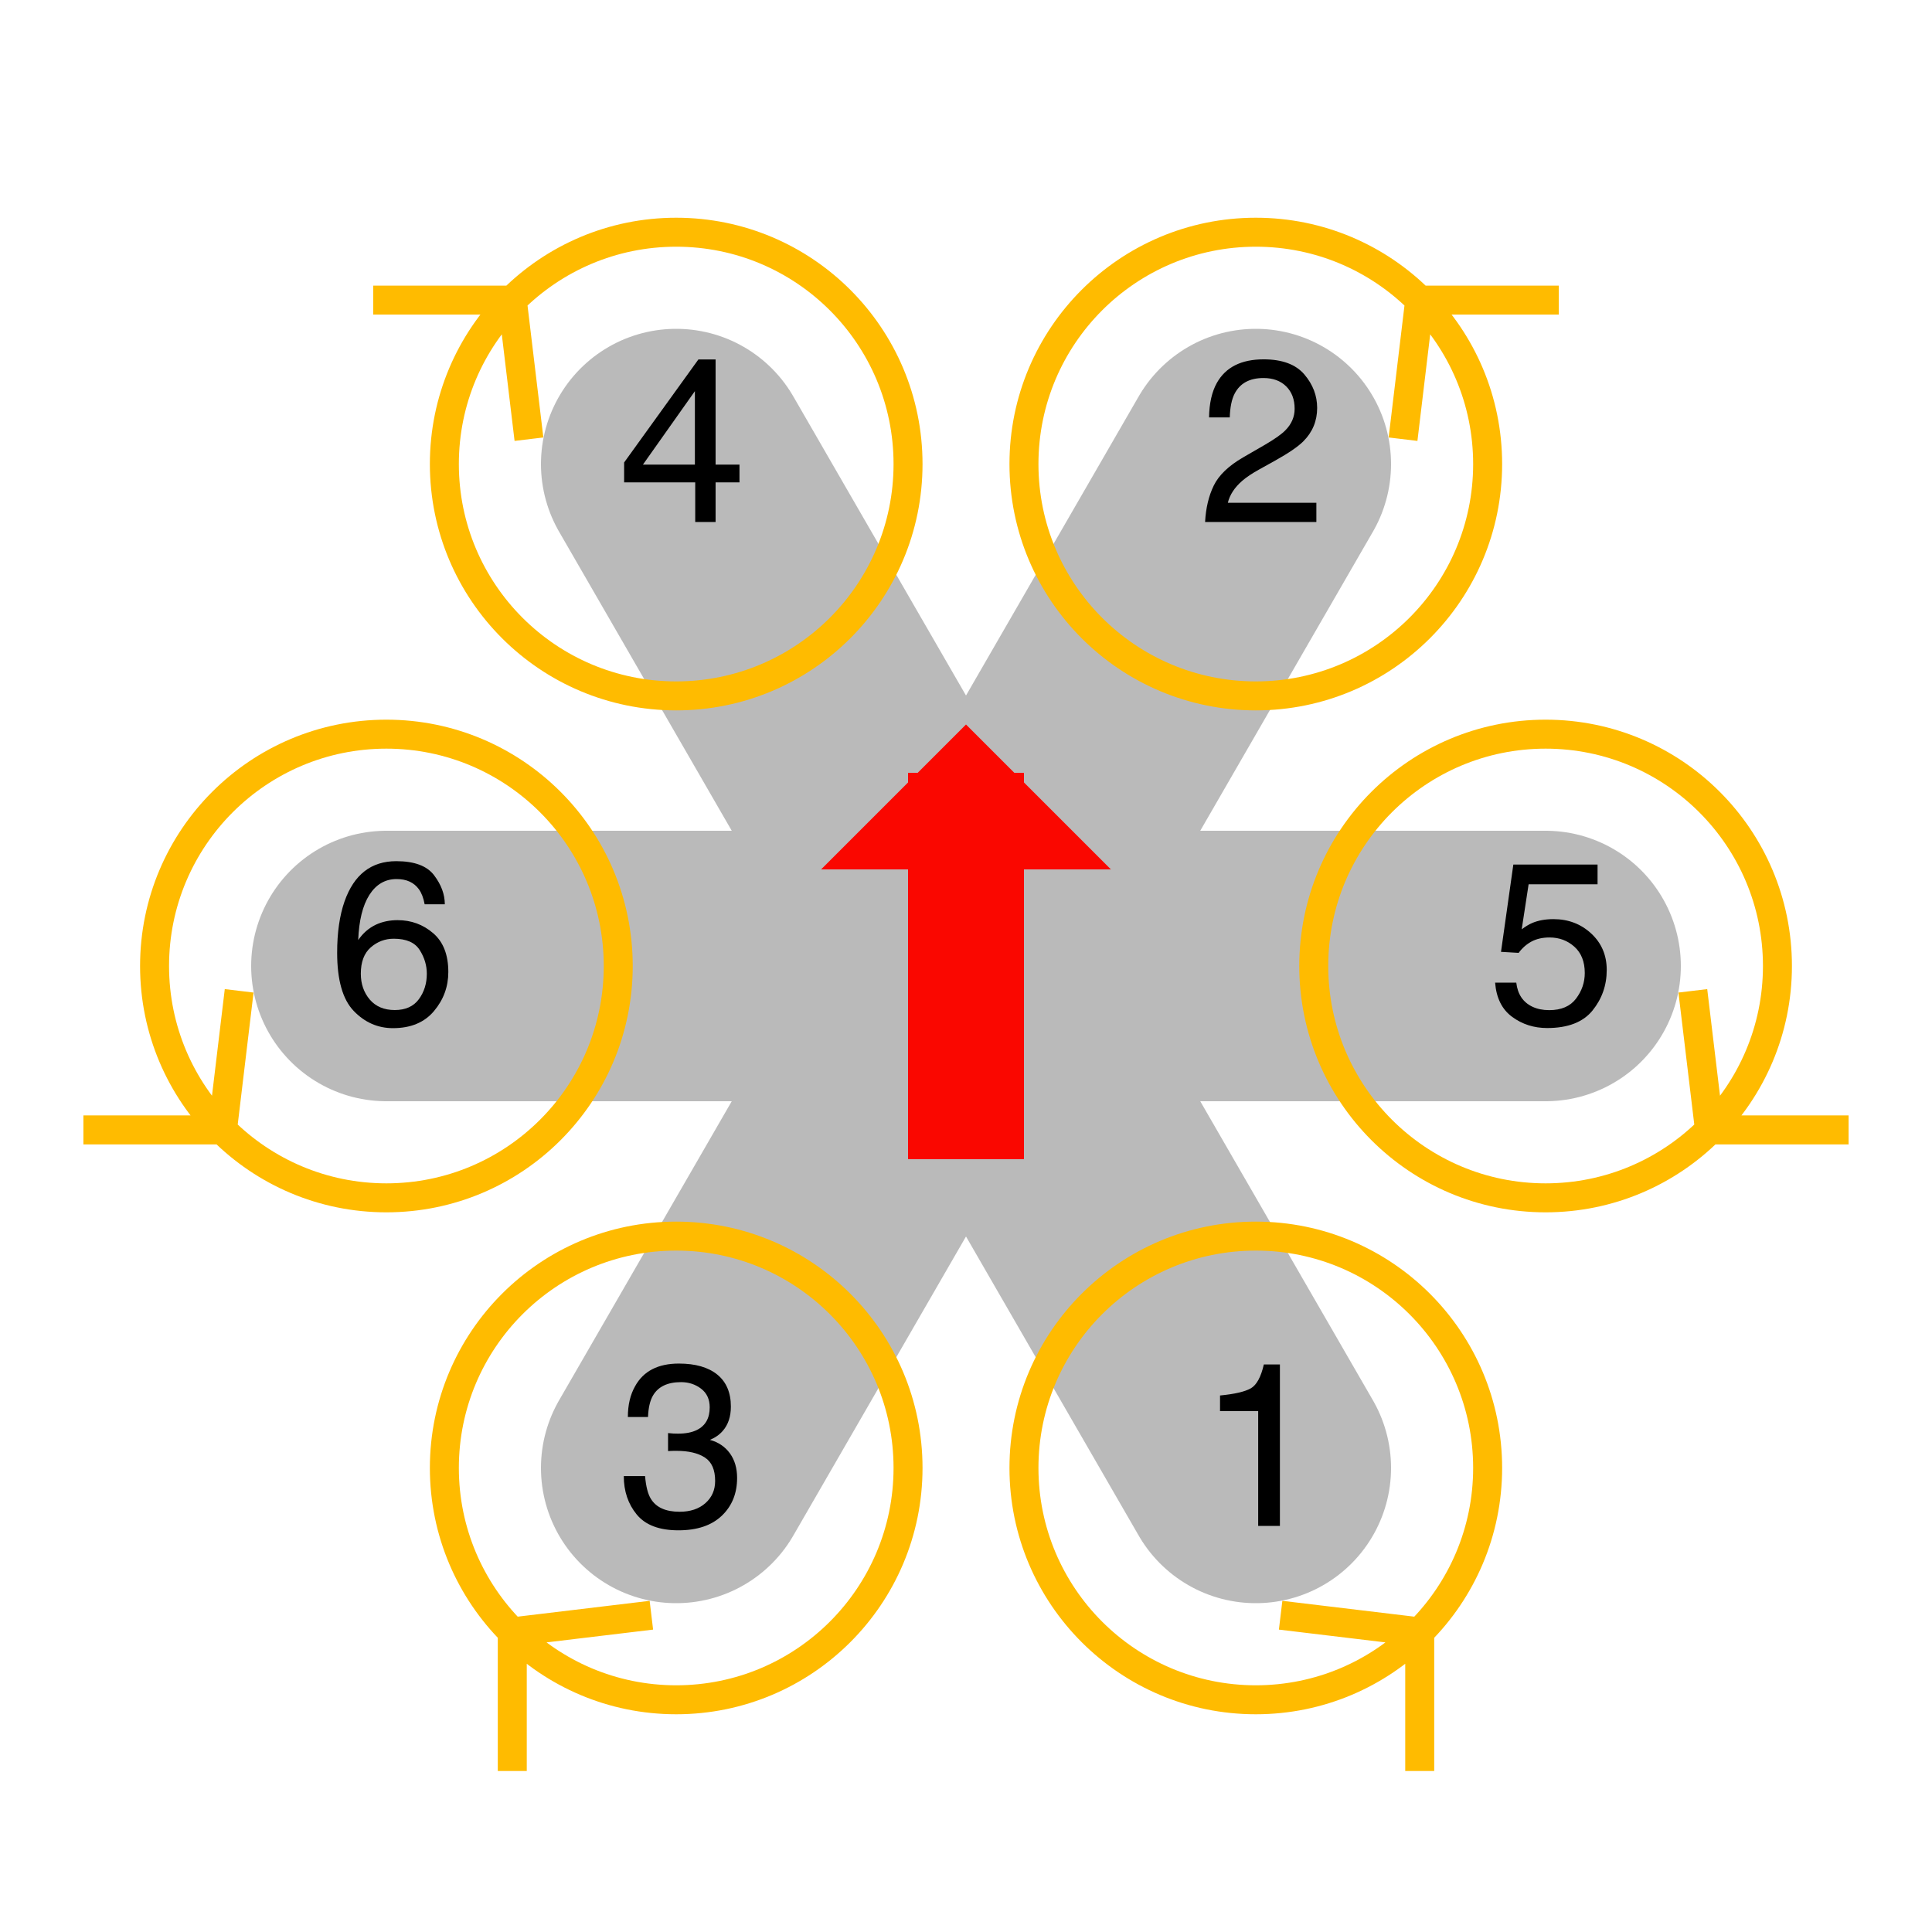
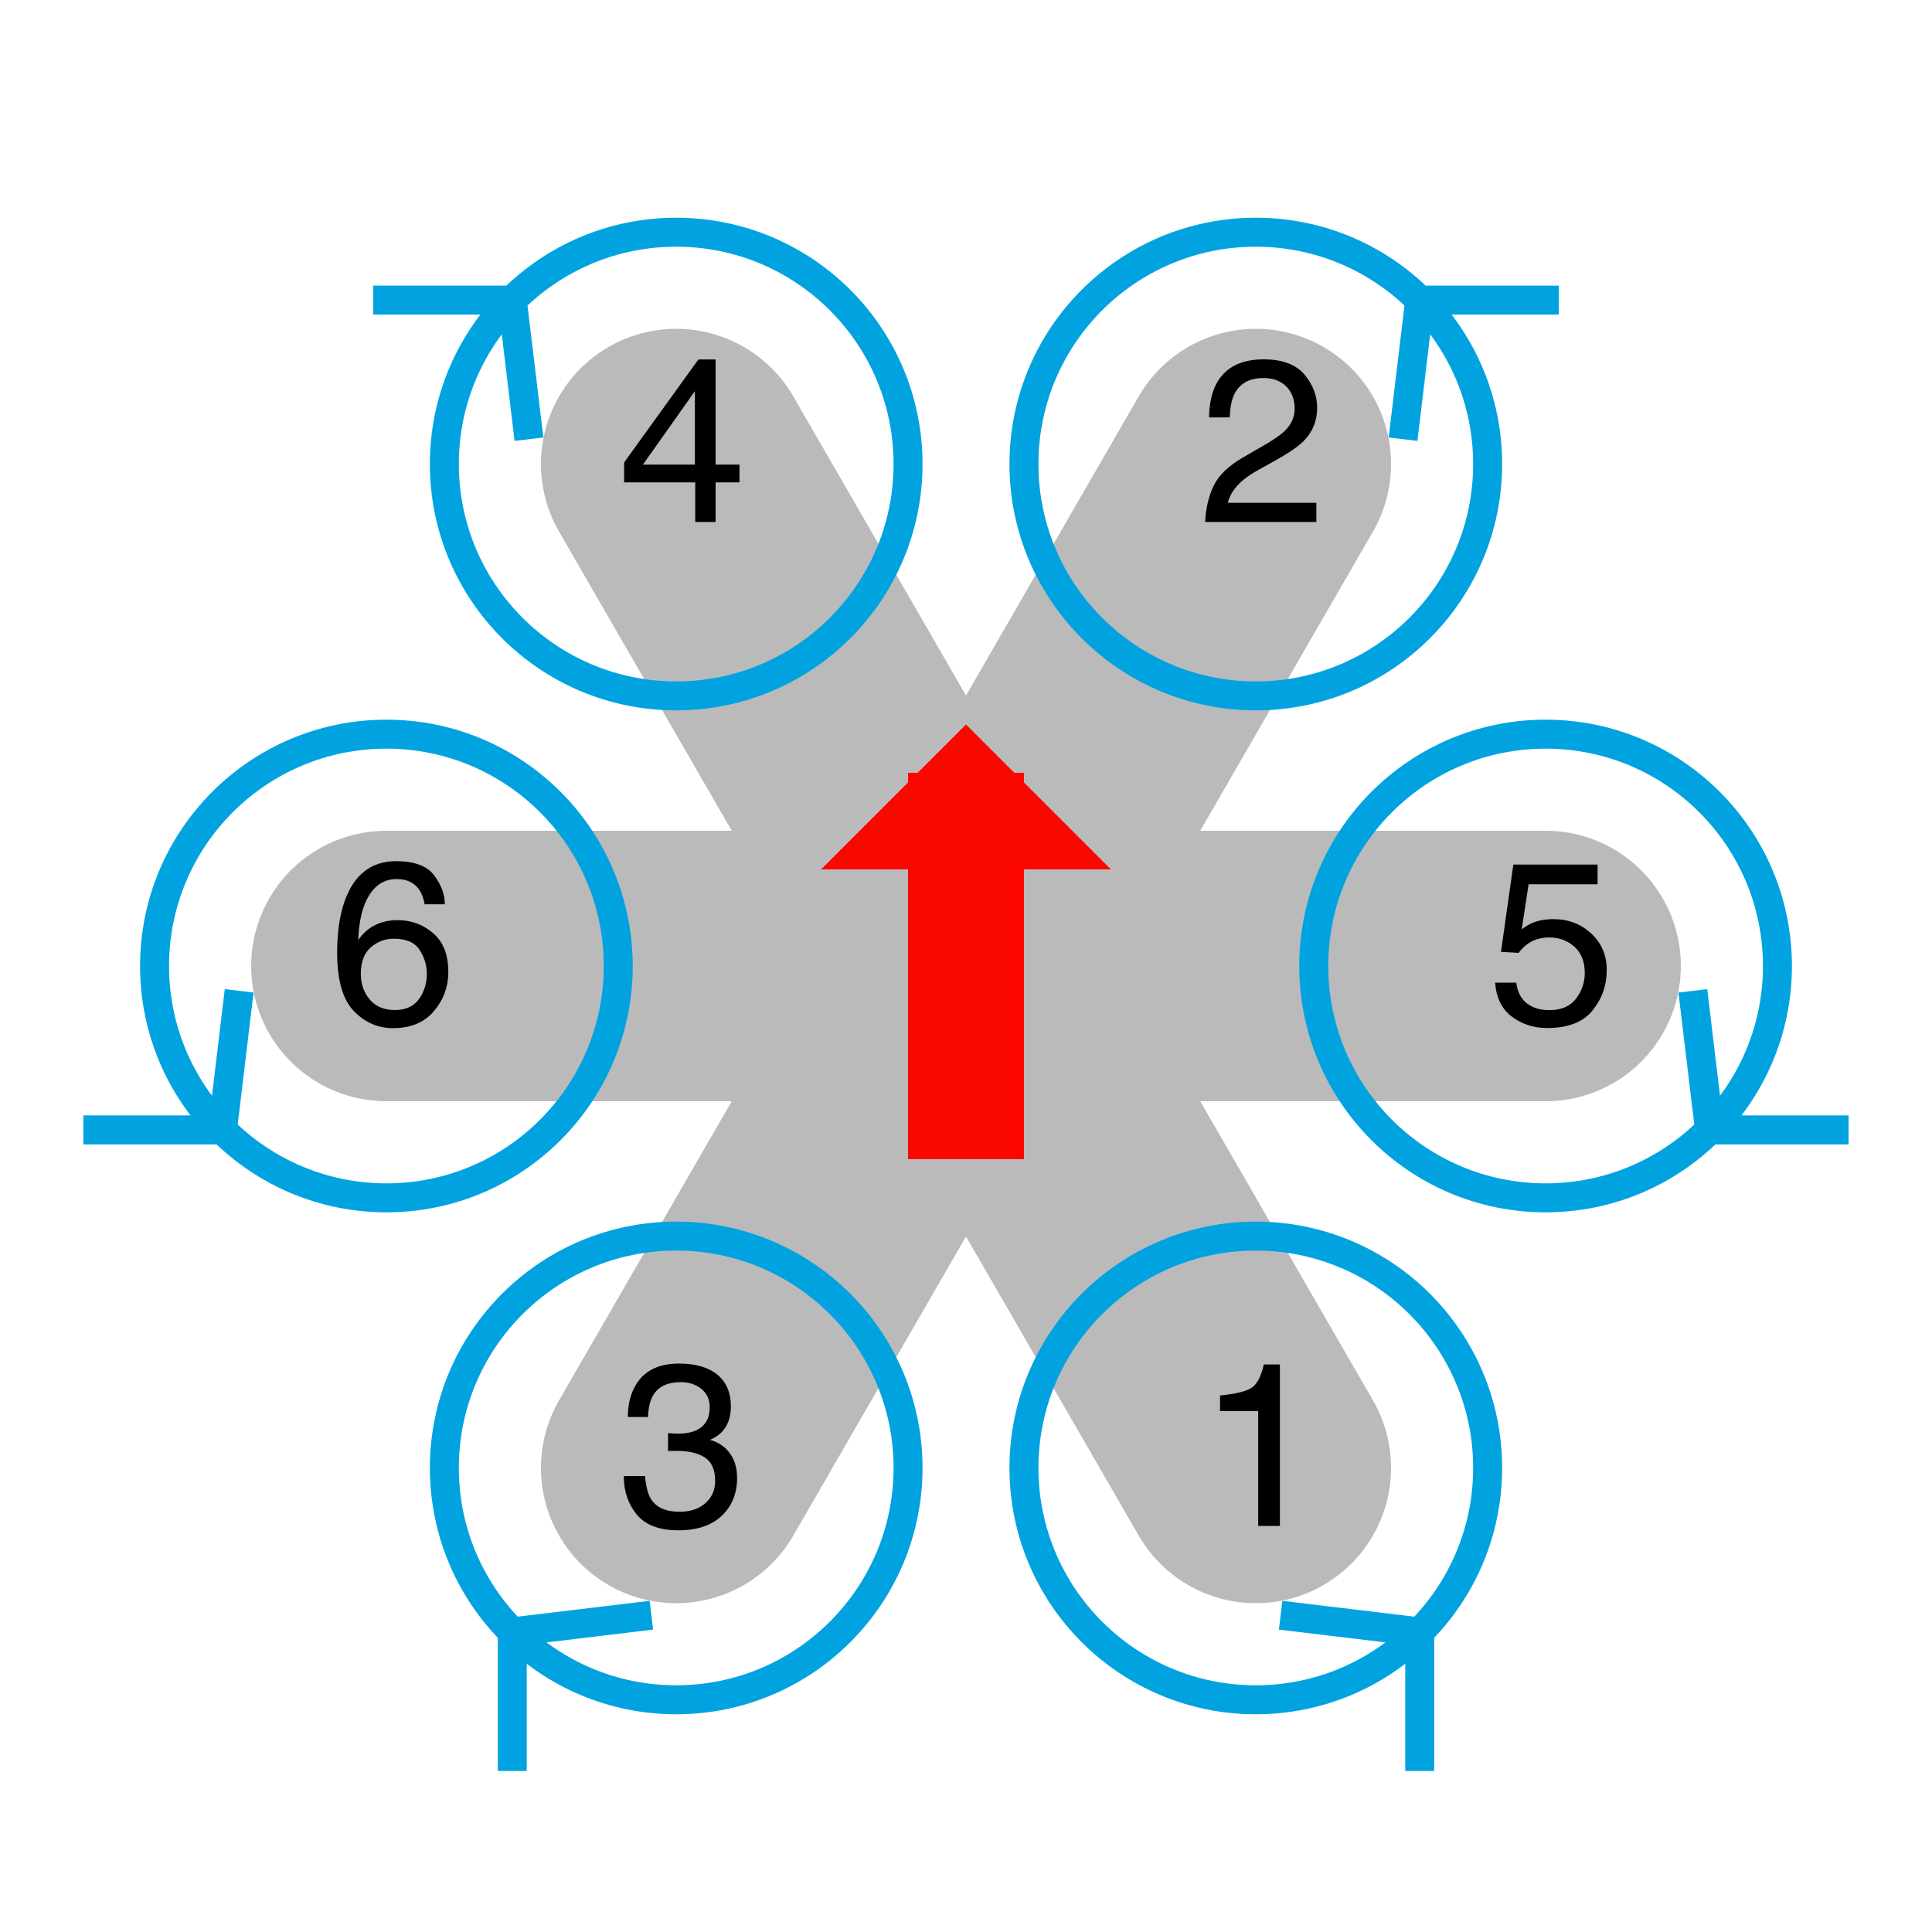
<svg xmlns="http://www.w3.org/2000/svg" xmlns:xlink="http://www.w3.org/1999/xlink" width="200pt" height="200pt" viewBox="0 0 200 200" version="1.1">
  <defs>
    <g>
      <symbol overflow="visible" id="glyph0-0">
        <path style="stroke:none;" d="" />
      </symbol>
      <symbol overflow="visible" id="glyph0-1">
        <path style="stroke:none;" d="M 1.648 -3.773 C 2.168 -4.844 3.18 -5.816 4.688 -6.691 L 6.938 -7.992 C 7.945 -8.578 8.652 -9.078 9.059 -9.492 C 9.699 -10.141 10.02 -10.883 10.02 -11.719 C 10.02 -12.695 9.727 -13.469 9.141 -14.047 C 8.555 -14.621 7.773 -14.906 6.797 -14.906 C 5.352 -14.906 4.352 -14.359 3.797 -13.266 C 3.5 -12.68 3.336 -11.867 3.305 -10.828 L 1.16 -10.828 C 1.184 -12.289 1.453 -13.48 1.969 -14.402 C 2.883 -16.027 4.496 -16.84 6.809 -16.84 C 8.73 -16.84 10.133 -16.32 11.023 -15.281 C 11.91 -14.242 12.352 -13.086 12.352 -11.812 C 12.352 -10.469 11.879 -9.32 10.934 -8.367 C 10.387 -7.812 9.406 -7.141 7.992 -6.352 L 6.387 -5.461 C 5.621 -5.039 5.02 -4.637 4.582 -4.254 C 3.801 -3.574 3.309 -2.82 3.105 -1.992 L 12.27 -1.992 L 12.27 0 L 0.75 0 C 0.828 -1.445 1.125 -2.703 1.648 -3.773 Z M 1.648 -3.773 " />
      </symbol>
      <symbol overflow="visible" id="glyph0-2">
        <path style="stroke:none;" d="M 2.965 -4.277 C 3.105 -3.074 3.664 -2.242 4.641 -1.781 C 5.141 -1.547 5.719 -1.43 6.375 -1.43 C 7.625 -1.43 8.551 -1.828 9.152 -2.625 C 9.754 -3.422 10.055 -4.305 10.055 -5.273 C 10.055 -6.445 9.695 -7.352 8.984 -7.992 C 8.27 -8.633 7.41 -8.953 6.41 -8.953 C 5.684 -8.953 5.062 -8.812 4.539 -8.531 C 4.02 -8.25 3.578 -7.859 3.211 -7.359 L 1.383 -7.465 L 2.66 -16.5 L 11.379 -16.5 L 11.379 -14.461 L 4.242 -14.461 L 3.527 -9.797 C 3.918 -10.094 4.289 -10.316 4.641 -10.465 C 5.266 -10.723 5.988 -10.852 6.809 -10.852 C 8.348 -10.852 9.652 -10.355 10.723 -9.363 C 11.793 -8.371 12.328 -7.113 12.328 -5.59 C 12.328 -4.004 11.836 -2.605 10.859 -1.395 C 9.879 -0.184 8.312 0.422 6.164 0.422 C 4.797 0.422 3.586 0.039 2.539 -0.734 C 1.488 -1.504 0.898 -2.684 0.773 -4.277 Z M 2.965 -4.277 " />
      </symbol>
      <symbol overflow="visible" id="glyph0-3">
        <path style="stroke:none;" d="M 2.297 -11.883 L 2.297 -13.5 C 3.82 -13.648 4.883 -13.898 5.484 -14.242 C 6.086 -14.59 6.535 -15.414 6.832 -16.711 L 8.496 -16.711 L 8.496 0 L 6.246 0 L 6.246 -11.883 Z M 2.297 -11.883 " />
      </symbol>
      <symbol overflow="visible" id="glyph0-4">
        <path style="stroke:none;" d="M 1.914 -1.18 C 1.02 -2.27 0.574 -3.594 0.574 -5.156 L 2.777 -5.156 C 2.871 -4.07 3.074 -3.281 3.387 -2.789 C 3.934 -1.906 4.922 -1.465 6.352 -1.465 C 7.461 -1.465 8.352 -1.762 9.023 -2.355 C 9.695 -2.949 10.031 -3.715 10.031 -4.652 C 10.031 -5.809 9.68 -6.617 8.969 -7.078 C 8.262 -7.539 7.281 -7.77 6.023 -7.77 C 5.883 -7.77 5.742 -7.766 5.594 -7.766 C 5.449 -7.762 5.305 -7.754 5.156 -7.746 L 5.156 -9.609 C 5.375 -9.586 5.559 -9.57 5.707 -9.562 C 5.855 -9.555 6.016 -9.551 6.188 -9.551 C 6.977 -9.551 7.625 -9.676 8.133 -9.926 C 9.023 -10.363 9.469 -11.145 9.469 -12.27 C 9.469 -13.105 9.172 -13.75 8.578 -14.203 C 7.984 -14.656 7.293 -14.883 6.504 -14.883 C 5.098 -14.883 4.125 -14.414 3.586 -13.477 C 3.289 -12.961 3.121 -12.227 3.082 -11.273 L 0.996 -11.273 C 0.996 -12.523 1.246 -13.586 1.746 -14.461 C 2.605 -16.023 4.117 -16.805 6.281 -16.805 C 7.992 -16.805 9.316 -16.422 10.254 -15.664 C 11.191 -14.902 11.66 -13.797 11.66 -12.352 C 11.66 -11.32 11.383 -10.484 10.828 -9.844 C 10.484 -9.445 10.039 -9.133 9.492 -8.906 C 10.375 -8.664 11.062 -8.195 11.562 -7.508 C 12.059 -6.816 12.305 -5.969 12.305 -4.969 C 12.305 -3.367 11.777 -2.062 10.723 -1.055 C 9.668 -0.047 8.172 0.457 6.234 0.457 C 4.25 0.457 2.812 -0.086 1.914 -1.18 Z M 1.914 -1.18 " />
      </symbol>
      <symbol overflow="visible" id="glyph0-5">
        <path style="stroke:none;" d="M 10.938 -15.391 C 11.676 -14.418 12.047 -13.418 12.047 -12.387 L 9.961 -12.387 C 9.836 -13.051 9.637 -13.57 9.363 -13.945 C 8.855 -14.648 8.086 -15 7.055 -15 C 5.875 -15 4.938 -14.453 4.242 -13.367 C 3.547 -12.277 3.16 -10.715 3.082 -8.684 C 3.566 -9.395 4.176 -9.926 4.91 -10.277 C 5.582 -10.59 6.332 -10.746 7.16 -10.746 C 8.566 -10.746 9.793 -10.297 10.84 -9.398 C 11.887 -8.5 12.41 -7.16 12.41 -5.379 C 12.41 -3.855 11.914 -2.508 10.922 -1.328 C 9.93 -0.152 8.516 0.434 6.68 0.434 C 5.109 0.434 3.754 -0.164 2.613 -1.352 C 1.473 -2.543 0.902 -4.551 0.902 -7.371 C 0.902 -9.457 1.156 -11.227 1.664 -12.68 C 2.641 -15.461 4.426 -16.852 7.02 -16.852 C 8.895 -16.852 10.203 -16.367 10.938 -15.391 Z M 9.359 -2.562 C 9.91 -3.309 10.184 -4.188 10.184 -5.203 C 10.184 -6.062 9.938 -6.883 9.445 -7.656 C 8.953 -8.434 8.059 -8.824 6.762 -8.824 C 5.855 -8.824 5.062 -8.523 4.375 -7.922 C 3.691 -7.32 3.352 -6.414 3.352 -5.203 C 3.352 -4.141 3.664 -3.25 4.281 -2.523 C 4.902 -1.801 5.766 -1.441 6.867 -1.441 C 7.977 -1.441 8.805 -1.812 9.359 -2.562 Z M 9.359 -2.562 " />
      </symbol>
      <symbol overflow="visible" id="glyph0-6">
        <path style="stroke:none;" d="M 7.934 -5.941 L 7.934 -13.547 L 2.555 -5.941 Z M 7.969 0 L 7.969 -4.102 L 0.609 -4.102 L 0.609 -6.164 L 8.297 -16.828 L 10.078 -16.828 L 10.078 -5.941 L 12.551 -5.941 L 12.551 -4.102 L 10.078 -4.102 L 10.078 0 Z M 7.969 0 " />
      </symbol>
    </g>
  </defs>
  <g id="surface26">
    <path style="fill:none;stroke-width:28;stroke-linecap:round;stroke-linejoin:round;stroke:rgb(72.941%,72.941%,72.941%);stroke-opacity:1;stroke-miterlimit:10;" d="M 130 48.039 L 70 151.961 M 160 100 L 40 100 M 130 151.961 L 70 48.039 " />
-     <path style="fill:none;stroke-width:3;stroke-linecap:butt;stroke-linejoin:miter;stroke:rgb(255,187,0);stroke-opacity:1;stroke-miterlimit:10;" d="M 154 48.039 C 154 61.293 143.254 72.039 130 72.039 C 116.746 72.039 106 61.293 106 48.039 C 106 34.785 116.746 24.039 130 24.039 C 143.254 24.039 154 34.785 154 48.039 M 146.969 31.066 L 145.242 45.465 M 146.969 31.066 L 161.367 31.066 " />
+     <path style="fill:none;stroke-width:3;stroke-linecap:butt;stroke-linejoin:miter;stroke:rgb(0,163,224);stroke-opacity:1;stroke-miterlimit:10;" d="M 154 48.039 C 154 61.293 143.254 72.039 130 72.039 C 116.746 72.039 106 61.293 106 48.039 C 106 34.785 116.746 24.039 130 24.039 C 143.254 24.039 154 34.785 154 48.039 M 146.969 31.066 L 145.242 45.465 M 146.969 31.066 L 161.367 31.066 " />
    <g style="fill:rgb(0%,0%,0%);fill-opacity:1;">
      <use xlink:href="#glyph0-1" x="124" y="54.039" />
    </g>
-     <path style="fill:none;stroke-width:3;stroke-linecap:butt;stroke-linejoin:miter;stroke:rgb(255,187,0);stroke-opacity:1;stroke-miterlimit:10;" d="M 184 100 C 184 113.254 173.254 124 160 124 C 146.746 124 136 113.254 136 100 C 136 86.746 146.746 76 160 76 C 173.254 76 184 86.746 184 100 M 176.969 116.969 L 175.242 102.57 M 176.969 116.969 L 191.367 116.969 " />
+     <path style="fill:none;stroke-width:3;stroke-linecap:butt;stroke-linejoin:miter;stroke:rgb(0,163,224);stroke-opacity:1;stroke-miterlimit:10;" d="M 184 100 C 184 113.254 173.254 124 160 124 C 146.746 124 136 113.254 136 100 C 136 86.746 146.746 76 160 76 C 173.254 76 184 86.746 184 100 M 176.969 116.969 L 175.242 102.57 M 176.969 116.969 L 191.367 116.969 " />
    <g style="fill:rgb(0%,0%,0%);fill-opacity:1;">
      <use xlink:href="#glyph0-2" x="154" y="106" />
    </g>
-     <path style="fill:none;stroke-width:3;stroke-linecap:butt;stroke-linejoin:miter;stroke:rgb(255,187,0);stroke-opacity:1;stroke-miterlimit:10;" d="M 154 151.961 C 154 165.215 143.254 175.961 130 175.961 C 116.746 175.961 106 165.215 106 151.961 C 106 138.707 116.746 127.961 130 127.961 C 143.254 127.961 154 138.707 154 151.961 M 146.969 168.934 L 146.969 183.332 M 146.969 168.934 L 132.57 167.207 " />
+     <path style="fill:none;stroke-width:3;stroke-linecap:butt;stroke-linejoin:miter;stroke:rgb(0,163,224);stroke-opacity:1;stroke-miterlimit:10;" d="M 154 151.961 C 154 165.215 143.254 175.961 130 175.961 C 116.746 175.961 106 165.215 106 151.961 C 106 138.707 116.746 127.961 130 127.961 C 143.254 127.961 154 138.707 154 151.961 M 146.969 168.934 L 146.969 183.332 M 146.969 168.934 L 132.57 167.207 " />
    <g style="fill:rgb(0%,0%,0%);fill-opacity:1;">
      <use xlink:href="#glyph0-3" x="124" y="157.961" />
    </g>
-     <path style="fill:none;stroke-width:3;stroke-linecap:butt;stroke-linejoin:miter;stroke:rgb(255,187,0);stroke-opacity:1;stroke-miterlimit:10;" d="M 94 151.961 C 94 165.215 83.254 175.961 70 175.961 C 56.746 175.961 46 165.215 46 151.961 C 46 138.707 56.746 127.961 70 127.961 C 83.254 127.961 94 138.707 94 151.961 M 53.031 168.934 L 53.031 183.332 M 53.031 168.934 L 67.43 167.207 " />
+     <path style="fill:none;stroke-width:3;stroke-linecap:butt;stroke-linejoin:miter;stroke:rgb(0,163,224);stroke-opacity:1;stroke-miterlimit:10;" d="M 94 151.961 C 94 165.215 83.254 175.961 70 175.961 C 56.746 175.961 46 165.215 46 151.961 C 46 138.707 56.746 127.961 70 127.961 C 83.254 127.961 94 138.707 94 151.961 M 53.031 168.934 L 53.031 183.332 M 53.031 168.934 L 67.43 167.207 " />
    <g style="fill:rgb(0%,0%,0%);fill-opacity:1;">
      <use xlink:href="#glyph0-4" x="64" y="157.961" />
    </g>
-     <path style="fill:none;stroke-width:3;stroke-linecap:butt;stroke-linejoin:miter;stroke:rgb(255,187,0);stroke-opacity:1;stroke-miterlimit:10;" d="M 64 100 C 64 113.254 53.254 124 40 124 C 26.746 124 16 113.254 16 100 C 16 86.746 26.746 76 40 76 C 53.254 76 64 86.746 64 100 M 23.031 116.969 L 24.758 102.57 M 23.031 116.969 L 8.633 116.969 " />
+     <path style="fill:none;stroke-width:3;stroke-linecap:butt;stroke-linejoin:miter;stroke:rgb(0,163,224);stroke-opacity:1;stroke-miterlimit:10;" d="M 64 100 C 64 113.254 53.254 124 40 124 C 26.746 124 16 113.254 16 100 C 16 86.746 26.746 76 40 76 C 53.254 76 64 86.746 64 100 M 23.031 116.969 L 24.758 102.57 M 23.031 116.969 L 8.633 116.969 " />
    <g style="fill:rgb(0%,0%,0%);fill-opacity:1;">
      <use xlink:href="#glyph0-5" x="34" y="106" />
    </g>
-     <path style="fill:none;stroke-width:3;stroke-linecap:butt;stroke-linejoin:miter;stroke:rgb(255,187,0);stroke-opacity:1;stroke-miterlimit:10;" d="M 94 48.039 C 94 61.293 83.254 72.039 70 72.039 C 56.746 72.039 46 61.293 46 48.039 C 46 34.785 56.746 24.039 70 24.039 C 83.254 24.039 94 34.785 94 48.039 M 53.031 31.066 L 54.758 45.465 M 53.031 31.066 L 38.633 31.066 " />
+     <path style="fill:none;stroke-width:3;stroke-linecap:butt;stroke-linejoin:miter;stroke:rgb(0,163,224);stroke-opacity:1;stroke-miterlimit:10;" d="M 94 48.039 C 94 61.293 83.254 72.039 70 72.039 C 56.746 72.039 46 61.293 46 48.039 C 46 34.785 56.746 24.039 70 24.039 C 83.254 24.039 94 34.785 94 48.039 M 53.031 31.066 L 54.758 45.465 M 53.031 31.066 L 38.633 31.066 " />
    <g style="fill:rgb(0%,0%,0%);fill-opacity:1;">
      <use xlink:href="#glyph0-6" x="64" y="54.039" />
    </g>
    <path style="fill:none;stroke-width:12;stroke-linecap:butt;stroke-linejoin:bevel;stroke:rgb(98.039%,2.745%,0%);stroke-opacity:1;stroke-miterlimit:10;" d="M 100 80 L 100 120 " />
    <path style=" stroke:none;fill-rule:nonzero;fill:rgb(98.039%,2.745%,0%);fill-opacity:1;" d="M 100 75 L 85 90 L 115 90 L 100 75 " />
  </g>
</svg>
